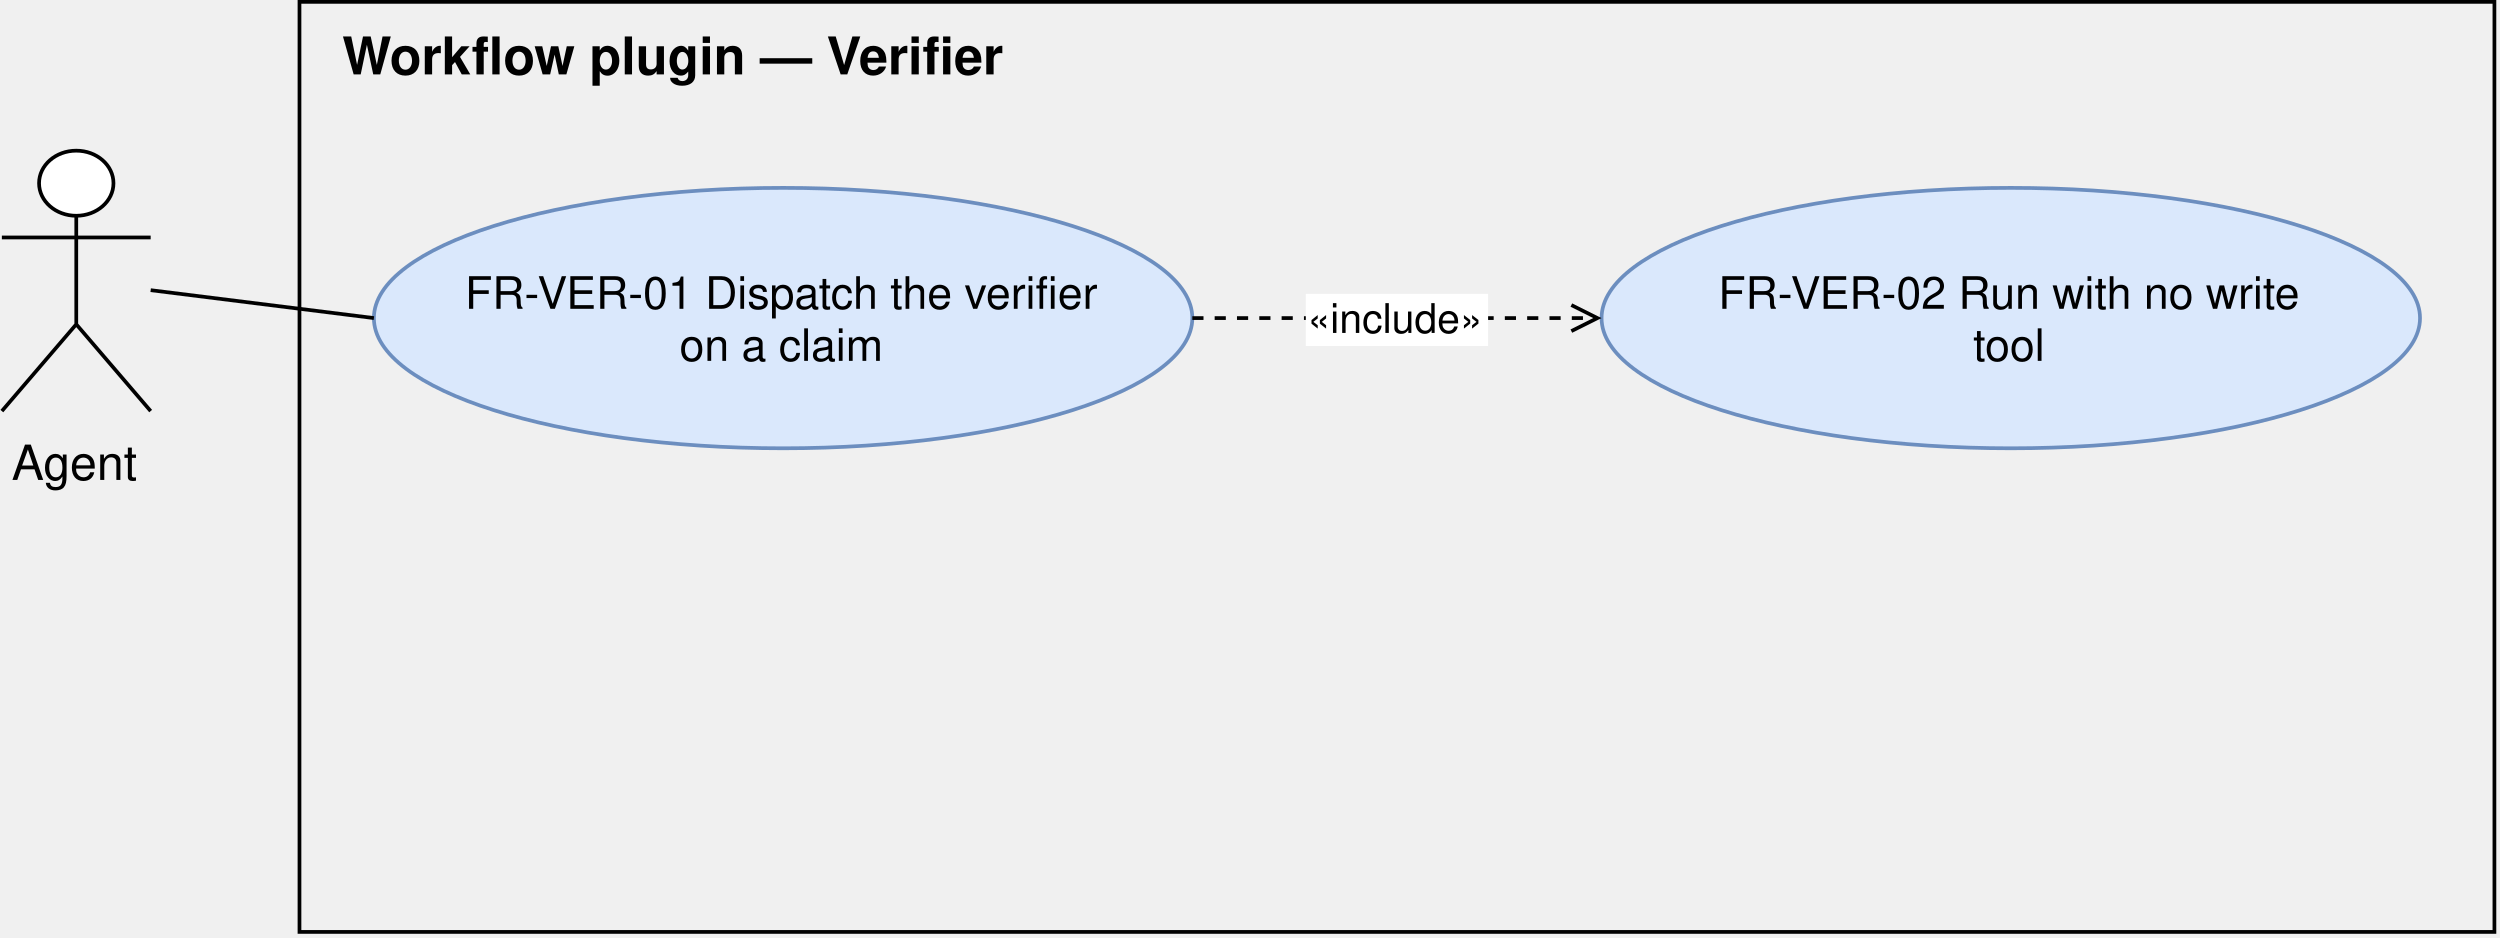
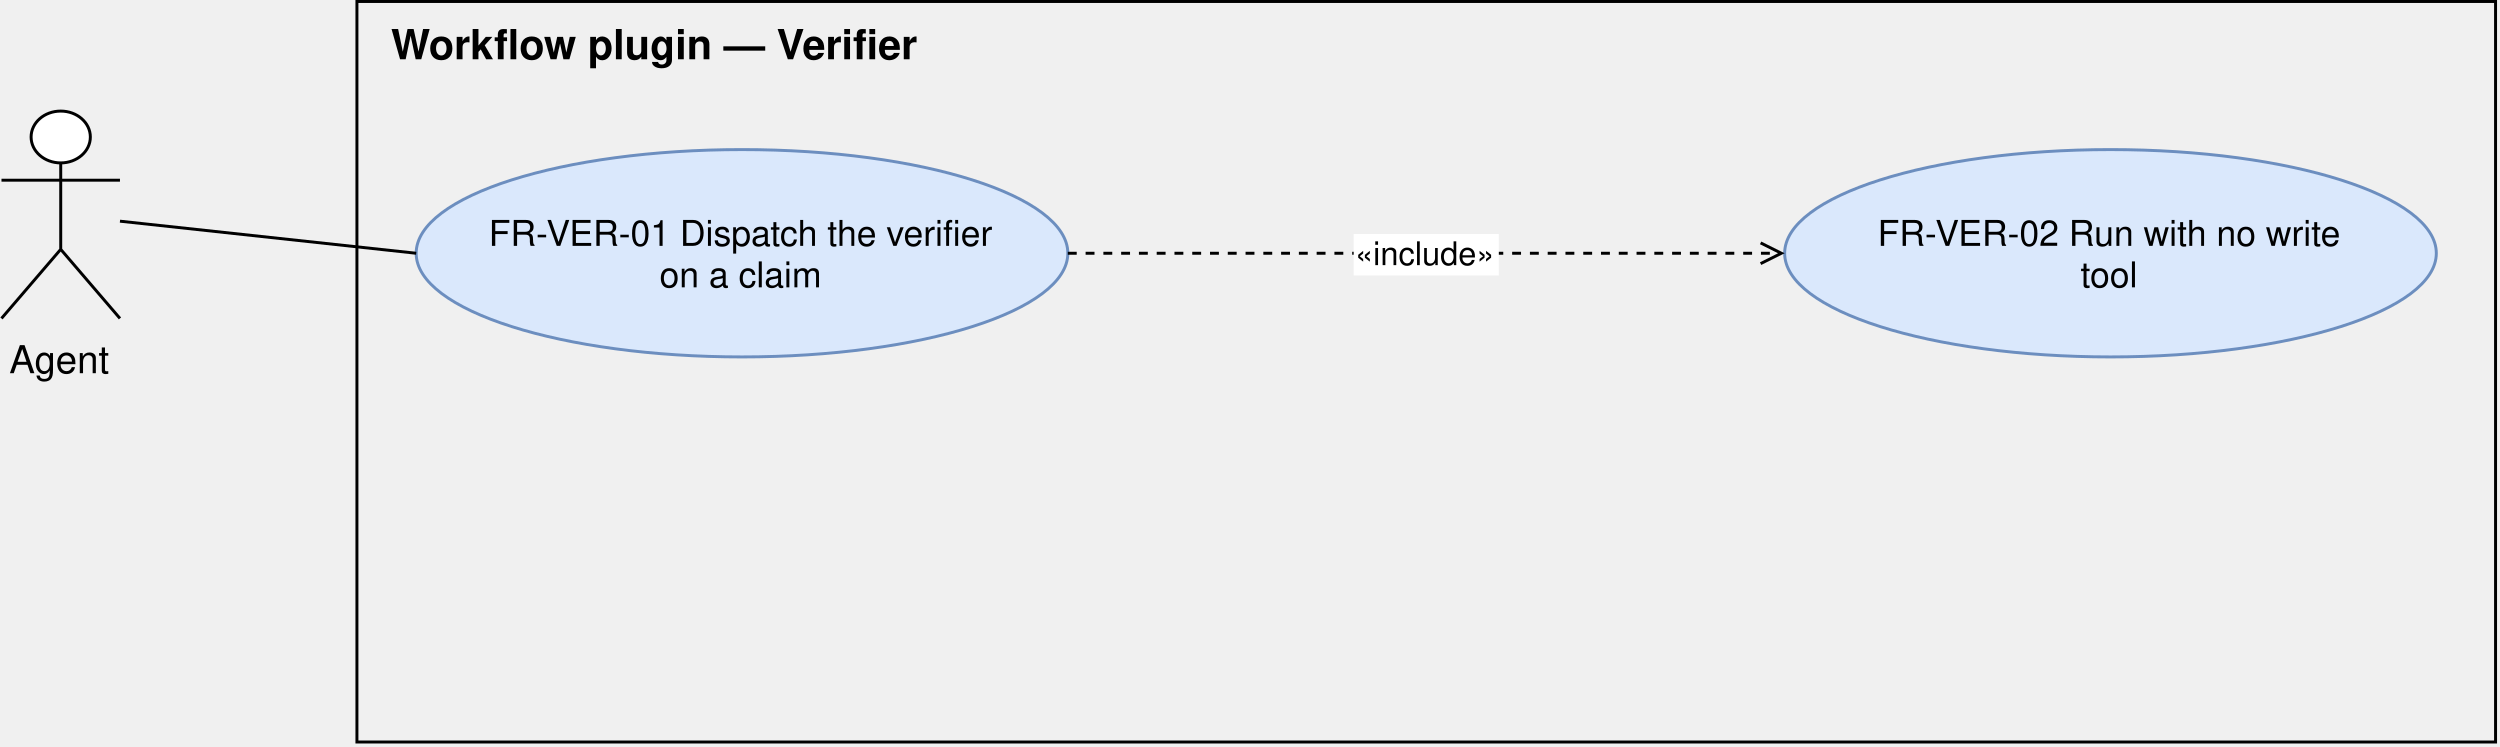
- <svg xmlns="http://www.w3.org/2000/svg" style="background: transparent; background-color: transparent; color-scheme: light;" version="1.1" width="672px" height="252px" viewBox="0 0 672 252" content="&lt;mxfile host=&quot;Electron&quot;&gt;&#10;  &lt;diagram name=&quot;Page-1&quot; id=&quot;0&quot;&gt;&#10;    &lt;mxGraphModel dx=&quot;-389&quot; dy=&quot;-94&quot; grid=&quot;0&quot; gridSize=&quot;10&quot; guides=&quot;1&quot; tooltips=&quot;1&quot; connect=&quot;1&quot; arrows=&quot;1&quot; fold=&quot;0&quot; page=&quot;0&quot; pageScale=&quot;1&quot; pageWidth=&quot;850&quot; pageHeight=&quot;1100&quot; background=&quot;#ffffff&quot; math=&quot;0&quot; shadow=&quot;0&quot;&gt;&#10;      &lt;root&gt;&#10;        &lt;mxCell id=&quot;0&quot; /&gt;&#10;        &lt;mxCell id=&quot;1&quot; parent=&quot;0&quot; /&gt;&#10;        &lt;mxCell id=&quot;c2&quot; parent=&quot;1&quot; style=&quot;rounded=0;fillColor=none;verticalAlign=top;align=left;spacingLeft=10;fontStyle=1;fontSize=14;html=0;&quot; value=&quot;Workflow plugin — Verifier&quot; vertex=&quot;1&quot;&gt;&#10;          &lt;mxGeometry height=&quot;250&quot; width=&quot;590&quot; x=&quot;110&quot; y=&quot;20&quot; as=&quot;geometry&quot; /&gt;&#10;        &lt;/mxCell&gt;&#10;        &lt;mxCell id=&quot;c3&quot; parent=&quot;1&quot; style=&quot;ellipse;fontSize=12;fillColor=#dae8fc;strokeColor=#6c8ebf;html=0;&quot; value=&quot;FR-VER-01 Dispatch the verifier&amp;#xa;on a claim&quot; vertex=&quot;1&quot;&gt;&#10;          &lt;mxGeometry height=&quot;70&quot; width=&quot;220&quot; x=&quot;130&quot; y=&quot;70&quot; as=&quot;geometry&quot; /&gt;&#10;        &lt;/mxCell&gt;&#10;        &lt;mxCell id=&quot;c4&quot; parent=&quot;1&quot; style=&quot;ellipse;fontSize=12;fillColor=#dae8fc;strokeColor=#6c8ebf;html=0;&quot; value=&quot;FR-VER-02 Run with no write&amp;#xa;tool&quot; vertex=&quot;1&quot;&gt;&#10;          &lt;mxGeometry height=&quot;70&quot; width=&quot;220&quot; x=&quot;460&quot; y=&quot;70&quot; as=&quot;geometry&quot; /&gt;&#10;        &lt;/mxCell&gt;&#10;        &lt;mxCell id=&quot;c5&quot; parent=&quot;1&quot; style=&quot;shape=umlActor;verticalLabelPosition=bottom;verticalAlign=top;fontSize=13;html=0;&quot; value=&quot;Agent&quot; vertex=&quot;1&quot;&gt;&#10;          &lt;mxGeometry height=&quot;70&quot; width=&quot;40&quot; x=&quot;30&quot; y=&quot;60&quot; as=&quot;geometry&quot; /&gt;&#10;        &lt;/mxCell&gt;&#10;        &lt;mxCell id=&quot;c6&quot; edge=&quot;1&quot; parent=&quot;1&quot; source=&quot;c5&quot; style=&quot;endArrow=none;entryX=0;entryY=0.5;html=0;fontSize=11;labelBackgroundColor=#ffffff;&quot; target=&quot;c3&quot; value=&quot;&quot;&gt;&#10;          &lt;mxGeometry relative=&quot;1&quot; as=&quot;geometry&quot; /&gt;&#10;        &lt;/mxCell&gt;&#10;        &lt;mxCell id=&quot;c7&quot; edge=&quot;1&quot; parent=&quot;1&quot; source=&quot;c3&quot; style=&quot;dashed=1;endArrow=open;endFill=0;html=0;fontSize=11;labelBackgroundColor=#ffffff;&quot; target=&quot;c4&quot; value=&quot;«include»&quot;&gt;&#10;          &lt;mxGeometry relative=&quot;1&quot; as=&quot;geometry&quot; /&gt;&#10;        &lt;/mxCell&gt;&#10;      &lt;/root&gt;&#10;    &lt;/mxGraphModel&gt;&#10;  &lt;/diagram&gt;&#10;&lt;/mxfile&gt;&#10;">
+ <svg xmlns="http://www.w3.org/2000/svg" style="background: transparent; background-color: transparent; color-scheme: light;" version="1.1" width="844px" height="252px" viewBox="0 0 844 252" content="&lt;mxfile host=&quot;Electron&quot;&gt;&#10;  &lt;diagram name=&quot;Page-1&quot; id=&quot;0&quot;&gt;&#10;    &lt;mxGraphModel dx=&quot;-487&quot; dy=&quot;-115&quot; grid=&quot;0&quot; gridSize=&quot;10&quot; guides=&quot;1&quot; tooltips=&quot;1&quot; connect=&quot;1&quot; arrows=&quot;1&quot; fold=&quot;0&quot; page=&quot;0&quot; pageScale=&quot;1&quot; pageWidth=&quot;850&quot; pageHeight=&quot;1100&quot; background=&quot;#ffffff&quot; math=&quot;0&quot; shadow=&quot;0&quot;&gt;&#10;      &lt;root&gt;&#10;        &lt;mxCell id=&quot;0&quot; /&gt;&#10;        &lt;mxCell id=&quot;1&quot; parent=&quot;0&quot; /&gt;&#10;        &lt;mxCell id=&quot;c2&quot; parent=&quot;1&quot; style=&quot;rounded=0;fillColor=none;verticalAlign=top;align=left;spacingLeft=10;fontStyle=1;fontSize=14;html=0;&quot; value=&quot;Workflow plugin — Verifier&quot; vertex=&quot;1&quot;&gt;&#10;          &lt;mxGeometry height=&quot;250&quot; width=&quot;722&quot; x=&quot;162&quot; y=&quot;41&quot; as=&quot;geometry&quot; /&gt;&#10;        &lt;/mxCell&gt;&#10;        &lt;mxCell id=&quot;c3&quot; parent=&quot;1&quot; style=&quot;ellipse;fontSize=12;fillColor=#dae8fc;strokeColor=#6c8ebf;html=0;&quot; value=&quot;FR-VER-01 Dispatch the verifier&amp;#xa;on a claim&quot; vertex=&quot;1&quot;&gt;&#10;          &lt;mxGeometry height=&quot;70&quot; width=&quot;220&quot; x=&quot;182&quot; y=&quot;91&quot; as=&quot;geometry&quot; /&gt;&#10;        &lt;/mxCell&gt;&#10;        &lt;mxCell id=&quot;c4&quot; parent=&quot;1&quot; style=&quot;ellipse;fontSize=12;fillColor=#dae8fc;strokeColor=#6c8ebf;html=0;&quot; value=&quot;FR-VER-02 Run with no write&amp;#xa;tool&quot; vertex=&quot;1&quot;&gt;&#10;          &lt;mxGeometry height=&quot;70&quot; width=&quot;220&quot; x=&quot;644&quot; y=&quot;91&quot; as=&quot;geometry&quot; /&gt;&#10;        &lt;/mxCell&gt;&#10;        &lt;mxCell id=&quot;c5&quot; parent=&quot;1&quot; style=&quot;shape=umlActor;verticalLabelPosition=bottom;verticalAlign=top;fontSize=13;html=0;&quot; value=&quot;Agent&quot; vertex=&quot;1&quot;&gt;&#10;          &lt;mxGeometry height=&quot;70&quot; width=&quot;40&quot; x=&quot;42&quot; y=&quot;78&quot; as=&quot;geometry&quot; /&gt;&#10;        &lt;/mxCell&gt;&#10;        &lt;mxCell id=&quot;c6&quot; edge=&quot;1&quot; parent=&quot;1&quot; source=&quot;c5&quot; style=&quot;endArrow=none;entryX=0;entryY=0.5;html=0;fontSize=11;labelBackgroundColor=#ffffff;&quot; target=&quot;c3&quot; value=&quot;&quot;&gt;&#10;          &lt;mxGeometry relative=&quot;1&quot; as=&quot;geometry&quot; /&gt;&#10;        &lt;/mxCell&gt;&#10;        &lt;mxCell id=&quot;c7&quot; edge=&quot;1&quot; parent=&quot;1&quot; source=&quot;c3&quot; style=&quot;dashed=1;endArrow=open;endFill=0;html=0;fontSize=11;labelBackgroundColor=#ffffff;&quot; target=&quot;c4&quot; value=&quot;«include»&quot;&gt;&#10;          &lt;mxGeometry relative=&quot;1&quot; as=&quot;geometry&quot; /&gt;&#10;        &lt;/mxCell&gt;&#10;      &lt;/root&gt;&#10;    &lt;/mxGraphModel&gt;&#10;  &lt;/diagram&gt;&#10;&lt;/mxfile&gt;&#10;">
  <defs />
  <g>
    <g data-cell-id="0">
      <g data-cell-id="1">
        <g data-cell-id="c2">
          <g transform="translate(0.5,0.5)">
-             <rect x="80" y="0" width="590" height="250" fill="none" stroke="#000000" pointer-events="all" style="stroke: light-dark(rgb(0, 0, 0), rgb(255, 255, 255));" />
+             <rect x="120" y="0" width="722" height="250" fill="none" stroke="#000000" pointer-events="all" style="stroke: light-dark(rgb(0, 0, 0), rgb(255, 255, 255));" />
          </g>
          <g>
            <g fill="#000000" font-family="Helvetica" font-weight="bold" text-anchor="start" font-size="14px" style="fill: light-dark(rgb(0, 0, 0), rgb(255, 255, 255));">
-               <text x="92" y="20">Workflow plugin — Verifier</text>
+               <text x="132" y="20">Workflow plugin — Verifier</text>
            </g>
          </g>
        </g>
        <g data-cell-id="c3">
          <g transform="translate(0.5,0.5)">
-             <ellipse cx="210" cy="85" rx="110" ry="35" fill="#dae8fc" stroke="#6c8ebf" pointer-events="all" style="fill: light-dark(rgb(218, 232, 252), rgb(29, 41, 59)); stroke: light-dark(rgb(108, 142, 191), rgb(92, 121, 163));" />
+             <ellipse cx="250" cy="85" rx="110" ry="35" fill="#dae8fc" stroke="#6c8ebf" pointer-events="all" style="fill: light-dark(rgb(218, 232, 252), rgb(29, 41, 59)); stroke: light-dark(rgb(108, 142, 191), rgb(92, 121, 163));" />
          </g>
          <g>
            <g fill="#000000" font-family="Helvetica" text-anchor="middle" font-size="12px" style="fill: light-dark(rgb(0, 0, 0), rgb(255, 255, 255));">
-               <text x="210" y="83">FR-VER-01 Dispatch the verifier</text>
-               <text x="210" y="97">on a claim</text>
+               <text x="250" y="83">FR-VER-01 Dispatch the verifier</text>
+               <text x="250" y="97">on a claim</text>
            </g>
          </g>
        </g>
        <g data-cell-id="c4">
          <g transform="translate(0.5,0.5)">
-             <ellipse cx="540" cy="85" rx="110" ry="35" fill="#dae8fc" stroke="#6c8ebf" pointer-events="all" style="fill: light-dark(rgb(218, 232, 252), rgb(29, 41, 59)); stroke: light-dark(rgb(108, 142, 191), rgb(92, 121, 163));" />
+             <ellipse cx="712" cy="85" rx="110" ry="35" fill="#dae8fc" stroke="#6c8ebf" pointer-events="all" style="fill: light-dark(rgb(218, 232, 252), rgb(29, 41, 59)); stroke: light-dark(rgb(108, 142, 191), rgb(92, 121, 163));" />
          </g>
          <g>
            <g fill="#000000" font-family="Helvetica" text-anchor="middle" font-size="12px" style="fill: light-dark(rgb(0, 0, 0), rgb(255, 255, 255));">
-               <text x="540" y="83">FR-VER-02 Run with no write</text>
-               <text x="540" y="97">tool</text>
+               <text x="712" y="83">FR-VER-02 Run with no write</text>
+               <text x="712" y="97">tool</text>
            </g>
          </g>
        </g>
        <g data-cell-id="c5">
          <g transform="translate(0.5,0.5)">
-             <ellipse cx="20" cy="48.75" rx="10" ry="8.75" fill="#ffffff" stroke="#000000" pointer-events="all" style="fill: light-dark(#ffffff, var(--ge-dark-color, #121212)); stroke: light-dark(rgb(0, 0, 0), rgb(255, 255, 255));" />
-             <path d="M 20 57.5 L 20 86.67 M 20 63.33 L 0 63.33 M 20 63.33 L 40 63.33 M 20 86.67 L 0 110 M 20 86.67 L 40 110" fill="none" stroke="#000000" stroke-miterlimit="10" pointer-events="all" style="stroke: light-dark(rgb(0, 0, 0), rgb(255, 255, 255));" />
+             <ellipse cx="20" cy="45.75" rx="10" ry="8.75" fill="#ffffff" stroke="#000000" pointer-events="all" style="fill: light-dark(#ffffff, var(--ge-dark-color, #121212)); stroke: light-dark(rgb(0, 0, 0), rgb(255, 255, 255));" />
+             <path d="M 20 54.5 L 20 83.67 M 20 60.33 L 0 60.33 M 20 60.33 L 40 60.33 M 20 83.67 L 0 107 M 20 83.67 L 40 107" fill="none" stroke="#000000" stroke-miterlimit="10" pointer-events="all" style="stroke: light-dark(rgb(0, 0, 0), rgb(255, 255, 255));" />
          </g>
          <g>
            <g fill="#000000" font-family="Helvetica" text-anchor="middle" font-size="13px" style="fill: light-dark(rgb(0, 0, 0), rgb(255, 255, 255));">
-               <text x="20" y="129">Agent</text>
+               <text x="20" y="126">Agent</text>
            </g>
          </g>
        </g>
        <g data-cell-id="c6">
          <g transform="translate(0.5,0.5)">
-             <path d="M 40 77.5 L 100 85" fill="none" stroke="#000000" stroke-miterlimit="10" pointer-events="stroke" style="stroke: light-dark(rgb(0, 0, 0), rgb(255, 255, 255));" />
+             <path d="M 40 74.17 L 140 85" fill="none" stroke="#000000" stroke-miterlimit="10" pointer-events="stroke" style="stroke: light-dark(rgb(0, 0, 0), rgb(255, 255, 255));" />
          </g>
        </g>
        <g data-cell-id="c7">
          <g transform="translate(0.5,0.5)">
-             <path d="M 320 85 L 427.76 85" fill="none" stroke="#000000" stroke-miterlimit="10" stroke-dasharray="3 3" pointer-events="stroke" style="stroke: light-dark(rgb(0, 0, 0), rgb(255, 255, 255));" />
-             <path d="M 421.88 88.5 L 428.88 85 L 421.88 81.5" fill="none" stroke="#000000" stroke-miterlimit="10" pointer-events="all" style="stroke: light-dark(rgb(0, 0, 0), rgb(255, 255, 255));" />
+             <path d="M 360 85 L 599.76 85" fill="none" stroke="#000000" stroke-miterlimit="10" stroke-dasharray="3 3" pointer-events="stroke" style="stroke: light-dark(rgb(0, 0, 0), rgb(255, 255, 255));" />
+             <path d="M 593.88 88.5 L 600.88 85 L 593.88 81.5" fill="none" stroke="#000000" stroke-miterlimit="10" pointer-events="all" style="stroke: light-dark(rgb(0, 0, 0), rgb(255, 255, 255));" />
          </g>
          <g>
            <g fill="#000000" font-family="Helvetica" text-anchor="middle" font-size="11px" style="fill: light-dark(rgb(0, 0, 0), rgb(255, 255, 255));">
-               <rect fill="#ffffff" stroke="none" x="351" y="79" width="49" height="14" stroke-width="0" style="fill: light-dark(rgb(255, 255, 255), rgb(18, 18, 18));" />
-               <text x="375" y="89.5">«include»</text>
+               <rect fill="#ffffff" stroke="none" x="457" y="79" width="49" height="14" stroke-width="0" style="fill: light-dark(rgb(255, 255, 255), rgb(18, 18, 18));" />
+               <text x="481" y="89.5">«include»</text>
            </g>
          </g>
        </g>
      </g>
    </g>
  </g>
</svg>
